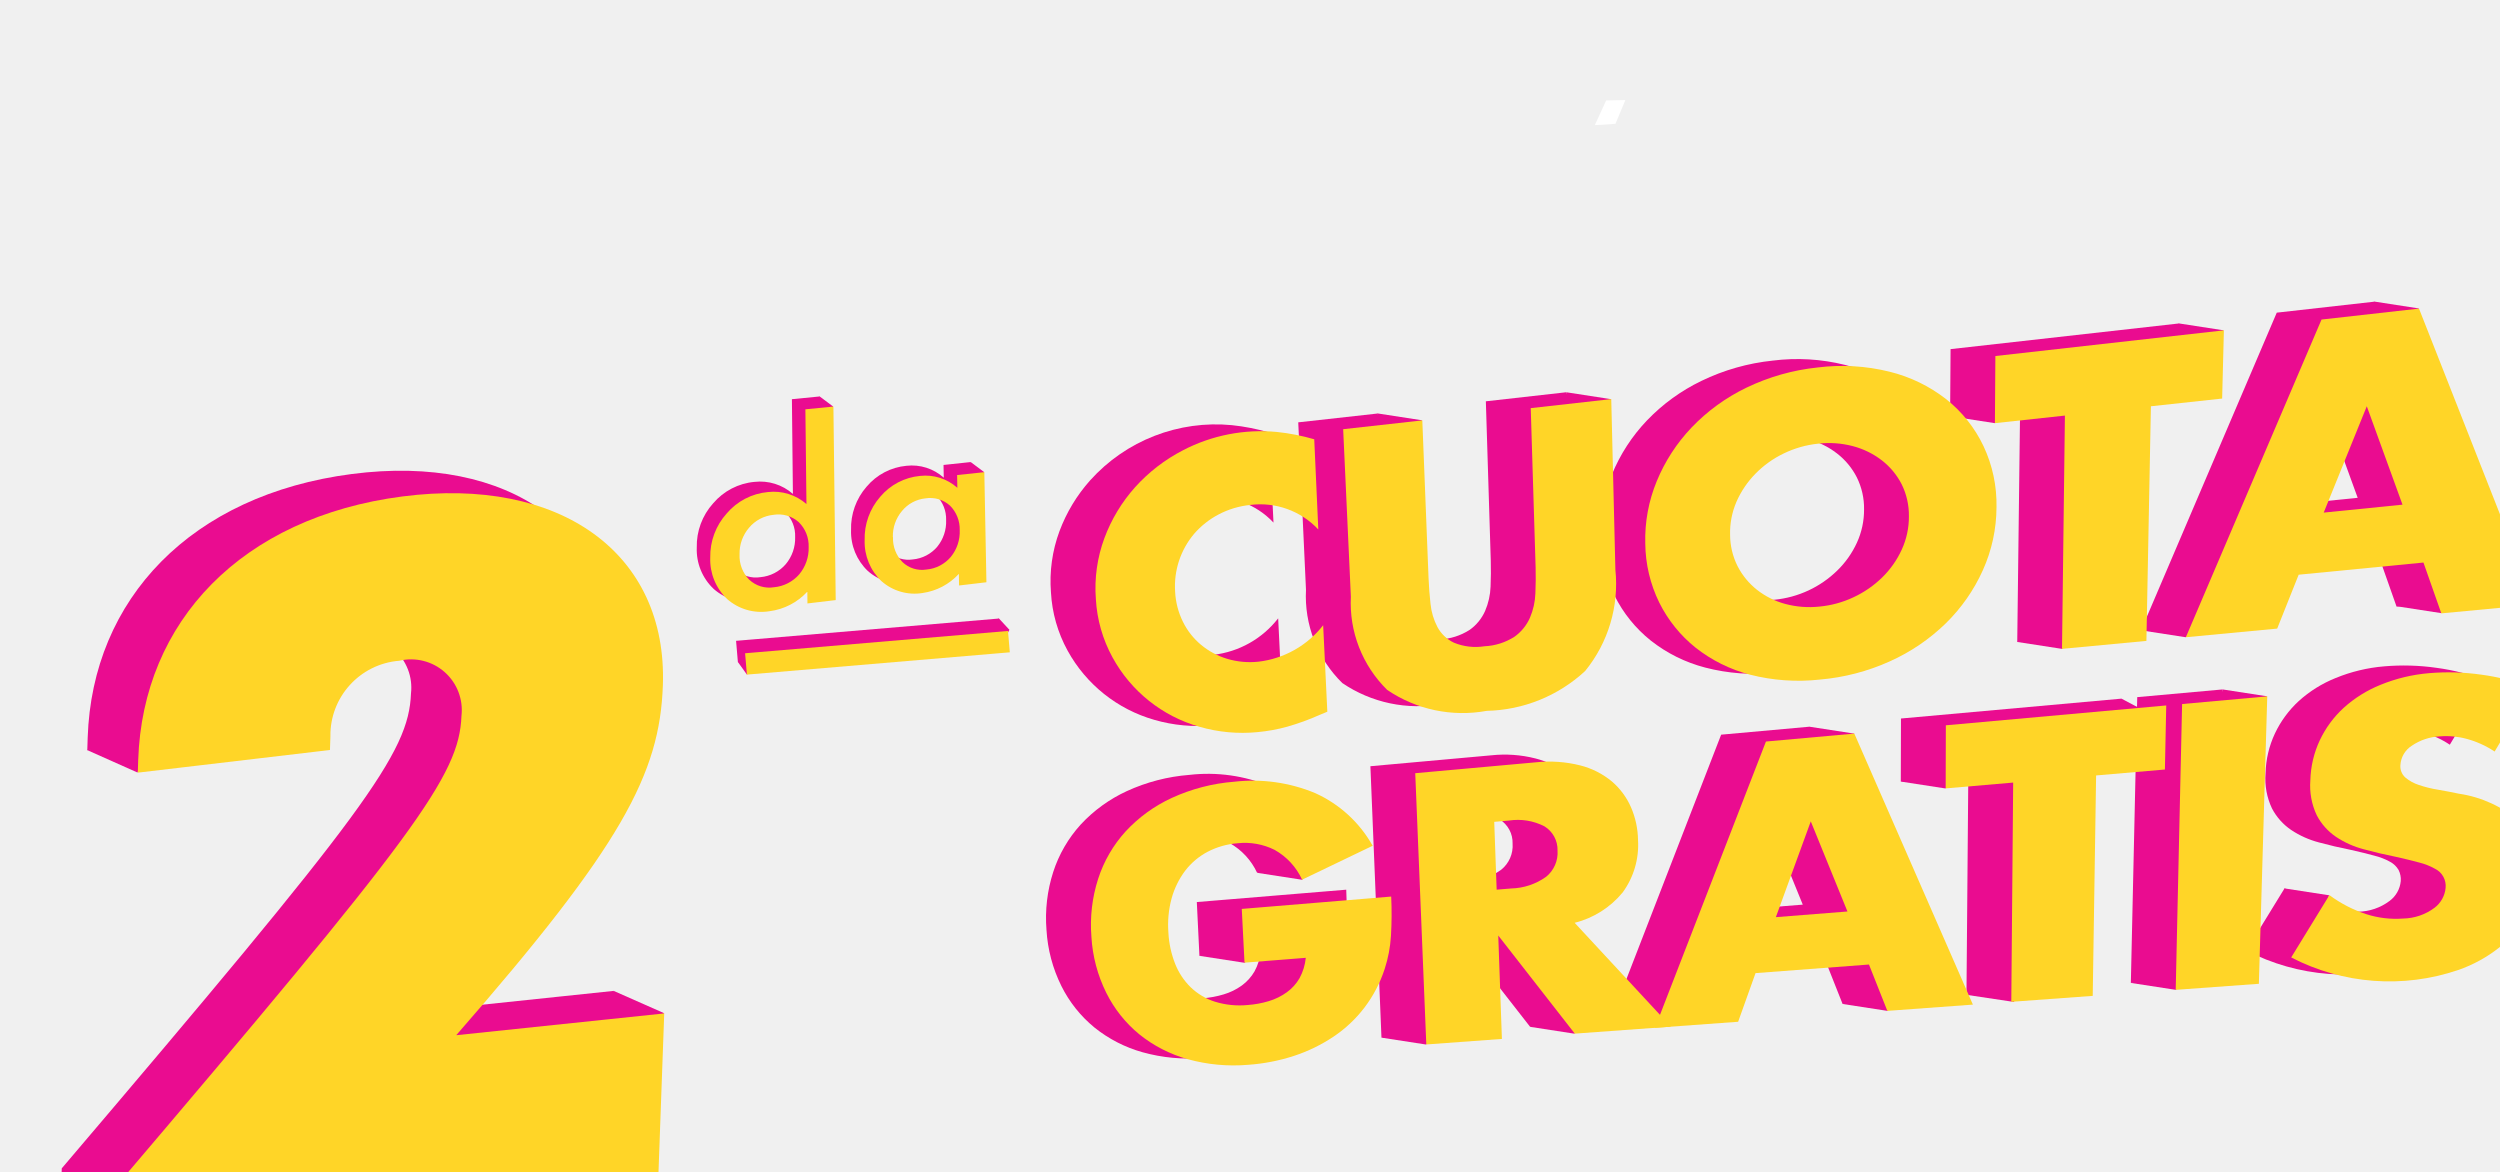
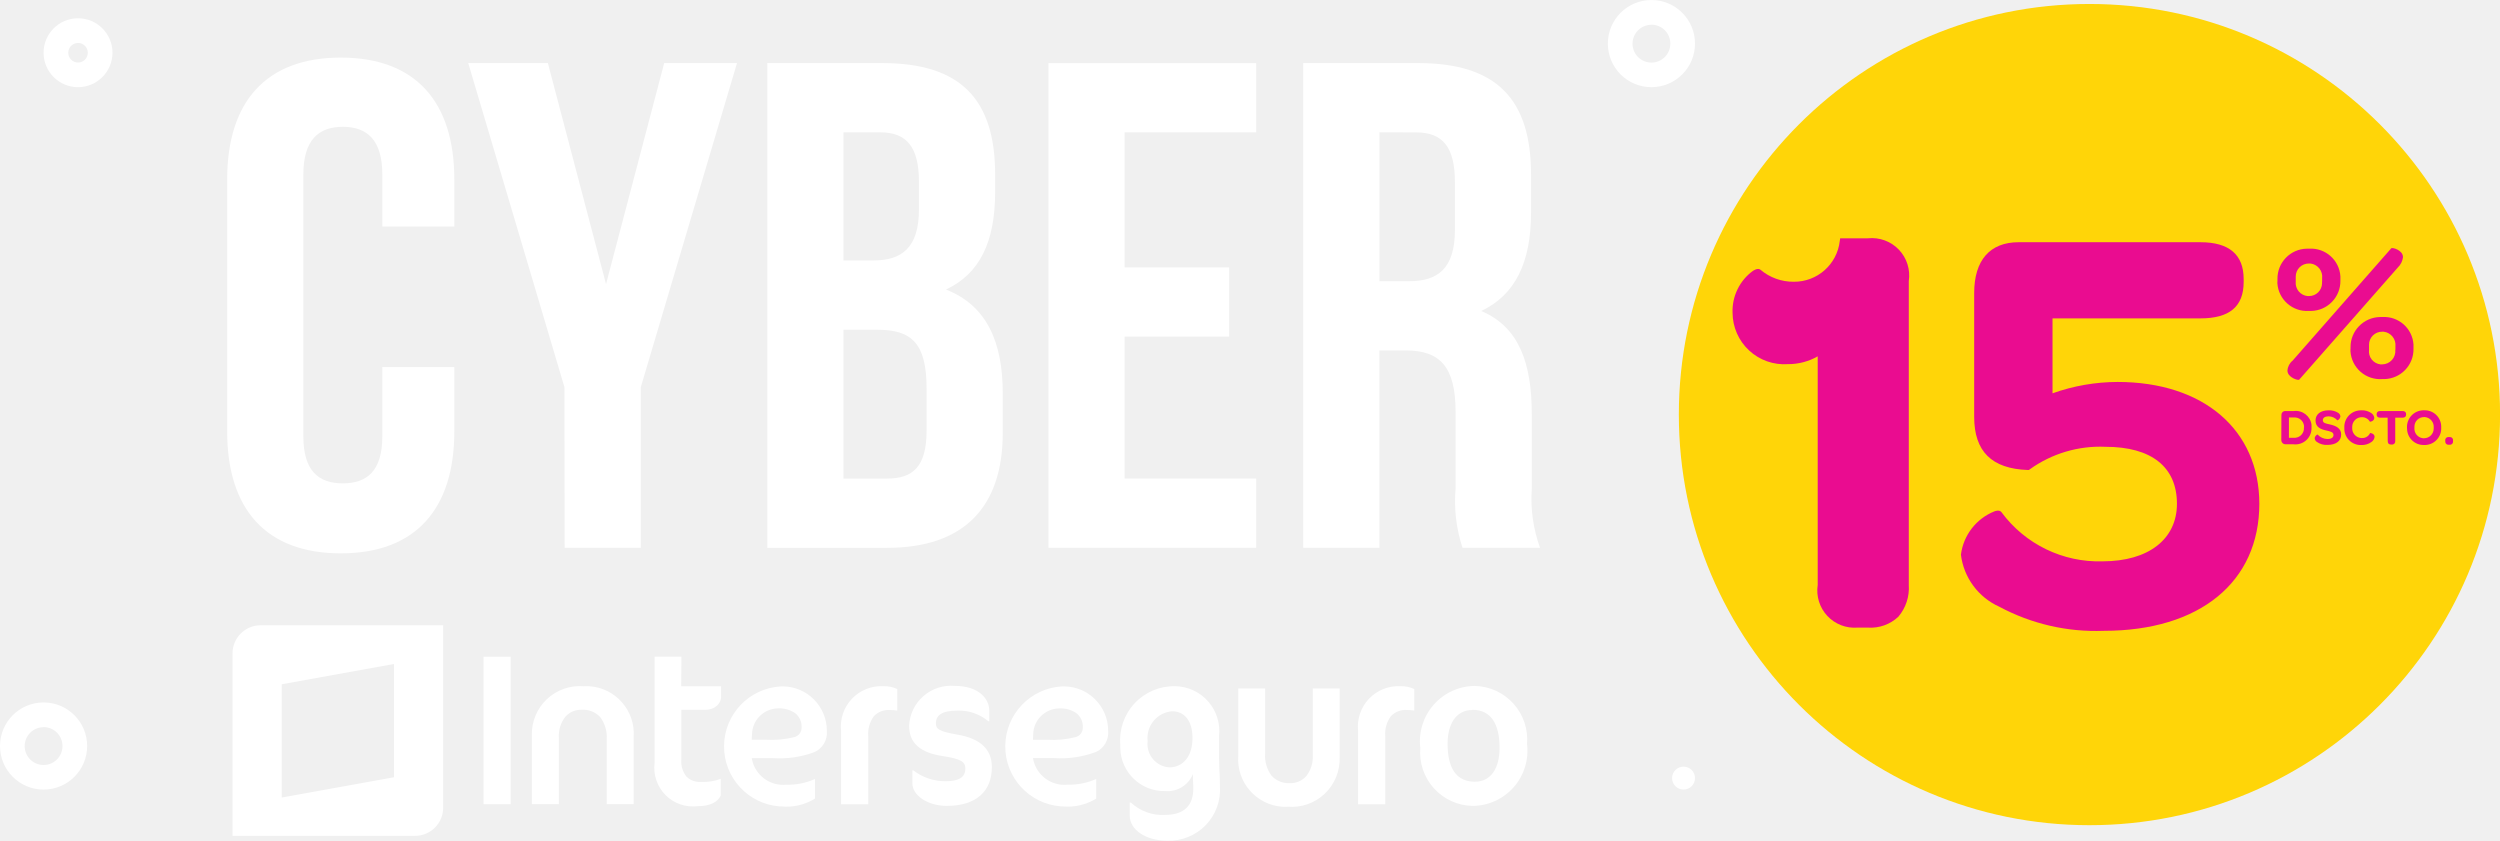
- <svg xmlns="http://www.w3.org/2000/svg" width="66.665" height="31.246" viewBox="0 0 66.665 31.246">
+ <svg xmlns="http://www.w3.org/2000/svg" width="96.15" height="32.332" viewBox="0 0 96.15 32.332">
  <defs>
-     <style>.a{fill:#ea0c90;}.b{fill:#ffd527;}.c{fill:#fff;}</style>
+     <style>.a,.b{fill:#fff;}.b{fill-rule:evenodd;}.c{fill:#ffd508;}.d{fill:#ea0c90;}</style>
  </defs>
-   <g transform="matrix(0.998, 0.07, -0.07, 0.998, -4855.178, -3482.995)">
-     <g transform="translate(5113.69 3136.923)">
-       <g transform="translate(0 5.422)">
-         <path class="a" d="M5950.34,3510.067a2.118,2.118,0,0,0-1.855-.525,2.3,2.3,0,0,0-.825.313,2.215,2.215,0,0,0-.61.556,2.162,2.162,0,0,0-.405,1.576,2.044,2.044,0,0,0,.267.793,1.889,1.889,0,0,0,.524.575,1.985,1.985,0,0,0,.716.321,2.118,2.118,0,0,0,.841.018,2.559,2.559,0,0,0,1.65-1.09l.273,2.292-.2.1a6.573,6.573,0,0,1-.836.373,4.563,4.563,0,0,1-.781.2,4.12,4.12,0,0,1-1.56-.035,3.836,3.836,0,0,1-2.436-1.681,3.627,3.627,0,0,1-.55-1.517,3.833,3.833,0,0,1,.112-1.639,4.292,4.292,0,0,1,.722-1.412,4.5,4.5,0,0,1,3.669-1.731,5.606,5.606,0,0,1,1,.125Z" transform="translate(-5944.514 -3507.558)" />
-       </g>
-       <g transform="translate(6.302 3.92)">
-         <path class="a" d="M6101.254,3471.606l.46,4.191c.024.222.059.447.1.675a1.688,1.688,0,0,0,.228.6.969.969,0,0,0,.466.385,1.508,1.508,0,0,0,.82.039,1.614,1.614,0,0,0,.782-.311,1.23,1.23,0,0,0,.373-.529,1.806,1.806,0,0,0,.1-.66q-.01-.354-.043-.69l-.428-4.227,2.123-.391.429,4.528a3.668,3.668,0,0,1-.615,2.75,3.988,3.988,0,0,1-2.542,1.243,3.573,3.573,0,0,1-2.686-.371,3.25,3.25,0,0,1-1.14-2.413l-.518-4.437Z" transform="translate(-6099.168 -3470.689)" />
-       </g>
-       <g transform="translate(14.528 2.593)">
-         <path class="a" d="M6301.054,3443.242a4.072,4.072,0,0,1,.19-1.677,4.63,4.63,0,0,1,.826-1.493,5.045,5.045,0,0,1,1.379-1.158,5.713,5.713,0,0,1,1.858-.672,5.236,5.236,0,0,1,1.919-.022,3.991,3.991,0,0,1,1.567.631,3.517,3.517,0,0,1,1.073,1.174,3.646,3.646,0,0,1,.458,1.6,4.107,4.107,0,0,1-.246,1.7,4.655,4.655,0,0,1-.884,1.479,5.157,5.157,0,0,1-1.415,1.115,5.745,5.745,0,0,1-1.829.617,5.193,5.193,0,0,1-1.866-.006,3.941,3.941,0,0,1-1.5-.618,3.554,3.554,0,0,1-1.047-1.128A3.663,3.663,0,0,1,6301.054,3443.242Zm2.24-.391a1.854,1.854,0,0,0,.259.825,1.909,1.909,0,0,0,.561.593,2.088,2.088,0,0,0,.777.32,2.477,2.477,0,0,0,.911.007,2.777,2.777,0,0,0,1.611-.892,2.474,2.474,0,0,0,.47-.775,2.1,2.1,0,0,0,.129-.9,1.859,1.859,0,0,0-.252-.839,1.881,1.881,0,0,0-.573-.6,2.141,2.141,0,0,0-.8-.324,2.489,2.489,0,0,0-.924,0,2.731,2.731,0,0,0-.9.327,2.667,2.667,0,0,0-.712.59,2.521,2.521,0,0,0-.45.779A2.091,2.091,0,0,0,6303.294,3442.851Z" transform="translate(-6301.036 -3438.142)" />
-       </g>
-       <g transform="translate(23.506 0.947)">
-         <path class="a" d="M6525.578,3399.884l.317,6.247-2.227.369-.359-6.208-1.847.332-.113-1.787,6.028-1.109.081,1.818Z" transform="translate(-6521.35 -3397.728)" />
-       </g>
-       <g transform="translate(29.094 0)">
-         <path class="a" d="M6664.659,3381.249l-3.295.555-.471,1.473-2.411.4,3.016-8.7,2.569-.473,3.651,7.65-2.488.412Zm-.664-1.5-1.135-2.549-.946,2.908Z" transform="translate(-6658.482 -3374.499)" />
-       </g>
-       <g transform="translate(0.518 14.726)">
-         <path class="a" d="M5961.2,3739.327l3.95-.607a9.962,9.962,0,0,1,.068,1.045,3.541,3.541,0,0,1-.106.89,3.5,3.5,0,0,1-.465,1.066,3.432,3.432,0,0,1-.769.832,4.291,4.291,0,0,1-1.016.584,4.972,4.972,0,0,1-1.2.322,4.569,4.569,0,0,1-1.624-.037,3.585,3.585,0,0,1-1.327-.569,3.37,3.37,0,0,1-.956-1.042,3.868,3.868,0,0,1-.5-1.462,4.006,4.006,0,0,1,.071-1.554,3.467,3.467,0,0,1,.642-1.312,3.908,3.908,0,0,1,1.164-.975,4.91,4.91,0,0,1,1.632-.548,4.32,4.32,0,0,1,2.172.152,3.319,3.319,0,0,1,1.626,1.293l-1.812,1.034a1.759,1.759,0,0,0-.79-.742,1.781,1.781,0,0,0-.989-.106,2.062,2.062,0,0,0-.787.284,1.812,1.812,0,0,0-.56.543,2.186,2.186,0,0,0-.308.755,2.681,2.681,0,0,0-.024.923,2.644,2.644,0,0,0,.234.812,1.815,1.815,0,0,0,.46.6,1.637,1.637,0,0,0,.672.34,2.222,2.222,0,0,0,.877.027,2.6,2.6,0,0,0,.552-.143,1.593,1.593,0,0,0,.462-.267,1.227,1.227,0,0,0,.314-.4,1.377,1.377,0,0,0,.126-.553l-1.619.243Z" transform="translate(-5957.223 -3735.89)" />
-       </g>
-       <g transform="translate(8.85 13.662)">
-         <path class="a" d="M6168.961,3716.6l-2.542.366-2.218-2.466.289,2.744-2,.288-.8-7.193,3.191-.515a3.339,3.339,0,0,1,1.181,0,2.134,2.134,0,0,1,.87.366,1.913,1.913,0,0,1,.558.651,2.25,2.25,0,0,1,.247.857,2.137,2.137,0,0,1-.311,1.426,2.416,2.416,0,0,1-1.218.895Zm-4.888-3.317.385-.059a1.674,1.674,0,0,0,.9-.374.819.819,0,0,0,.257-.719.732.732,0,0,0-.393-.621,1.549,1.549,0,0,0-.957-.087l-.386.061Z" transform="translate(-6161.683 -3709.773)" />
-       </g>
-       <g transform="translate(15.71 12.359)">
-         <path class="a" d="M6335.6,3683.9l-3,.44-.372,1.326-2.2.316,2.416-7.818,2.335-.377,3.658,6.985-2.262.326Zm-.669-1.369-1.143-2.328-.75,2.612Z" transform="translate(-6330.03 -3677.788)" />
-       </g>
-       <g transform="translate(22.876 11.03)">
-         <path class="a" d="M6509.992,3647.166l.321,5.867-2.154.31-.36-5.832-1.784.281-.113-1.678,5.823-.939.083,1.706Z" transform="translate(-6505.903 -3645.174)" />
-       </g>
-       <g transform="translate(29.121 10.599)">
-         <path class="a" d="M6661.4,3634.6l.313,7.658-2.2.316-.363-7.611Z" transform="translate(-6659.154 -3634.601)" />
-       </g>
-       <g transform="translate(32.493 9.616)">
-         <path class="a" d="M6746.914,3612.517a2.552,2.552,0,0,0-.762-.284,2.15,2.15,0,0,0-.731-.016,1.443,1.443,0,0,0-.72.3.654.654,0,0,0-.266.532.392.392,0,0,0,.15.319,1.028,1.028,0,0,0,.373.176,2.992,2.992,0,0,0,.517.091c.191.019.384.042.571.068a3.154,3.154,0,0,1,1.667.632,1.767,1.767,0,0,1,.547,1.359,2.63,2.63,0,0,1-.207,1.107,2.708,2.708,0,0,1-.648.914,3.716,3.716,0,0,1-1.053.678,5.682,5.682,0,0,1-4.463-.024l.9-1.727a3.469,3.469,0,0,0,1.016.438,2.6,2.6,0,0,0,.982.048,1.426,1.426,0,0,0,.817-.345.741.741,0,0,0,.26-.548.558.558,0,0,0-.078-.291.573.573,0,0,0-.236-.2,1.71,1.71,0,0,0-.429-.135c-.176-.036-.389-.072-.637-.11-.3-.038-.584-.084-.868-.14a2.463,2.463,0,0,1-.761-.279,1.58,1.58,0,0,1-.551-.538,1.844,1.844,0,0,1-.236-.917,2.654,2.654,0,0,1,.175-1.081,2.81,2.81,0,0,1,.574-.907,3.283,3.283,0,0,1,.939-.681,4.359,4.359,0,0,1,1.266-.4,6.133,6.133,0,0,1,1.386-.059,5.912,5.912,0,0,1,1.4.258Z" transform="translate(-6741.89 -3610.49)" />
-       </g>
-       <g transform="translate(8.17 4.837)">
-         <path class="a" d="M6145.234,3493.2l1.205.1-1.421,1.2Z" transform="translate(-6145.019 -3493.203)" />
-       </g>
-       <g transform="translate(13.276 3.92)">
-         <path class="a" d="M6270.405,3470.689l1.2.1s-.924,1.5-1.181,1.25S6270.405,3470.689,6270.405,3470.689Z" transform="translate(-6270.307 -3470.689)" />
-       </g>
-       <g transform="translate(28.964 0.947)">
-         <path class="a" d="M6655.874,3397.728l1.2.1-.988.886-.783-.39Z" transform="translate(-6655.305 -3397.728)" />
-       </g>
-       <g transform="translate(23.619 2.979)">
-         <path class="a" d="M6524.132,3448.474l1.2.1.488-.713-1.214-.249Z" transform="translate(-6524.132 -3447.611)" />
-       </g>
-       <g transform="translate(29.094 8.645)">
-         <path class="a" d="M6658.482,3587.182l1.2.1.572-.394-.081-.238Z" transform="translate(-6658.482 -3586.649)" />
-       </g>
-       <g transform="translate(35.842 7.296)">
-         <path class="a" d="M6824.087,3554.32l1.205.1.267-.237-.009-.464-.467-.163Z" transform="translate(-6824.087 -3553.555)" />
-       </g>
-       <g transform="translate(33.856)">
-         <path class="a" d="M6776.181,3374.5l1.2.1-.583,1.037-1.443-.144Z" transform="translate(-6775.357 -3374.499)" />
-       </g>
-       <g transform="translate(31.144 10.599)">
-         <path class="a" d="M6709.015,3634.6l1.2.1-1.432,1.35Z" transform="translate(-6708.787 -3634.602)" />
-       </g>
-       <g transform="translate(28.268 11.03)">
-         <path class="a" d="M6638.645,3645.174l.993.439.183.3-1.4.326-.211-.271Z" transform="translate(-6638.214 -3645.174)" />
-       </g>
-       <g transform="translate(25.824 8.706)">
-         <path class="a" d="M6578.239,3589.167l1.2.1.772-.5-.629-.613Z" transform="translate(-6578.239 -3588.155)" />
-       </g>
-       <g transform="translate(33.391 15.772)">
-         <path class="a" d="M6763.934,3761.543l1.2.1-.185.64-.972-.258Z" transform="translate(-6763.934 -3761.543)" />
-       </g>
-       <g transform="translate(21.856 18.952)">
-         <path class="a" d="M6480.874,3840.315l1.205.1.286-.314-.49-.5Z" transform="translate(-6480.874 -3839.598)" />
-       </g>
-       <g transform="translate(25.133 18.42)">
-         <path class="a" d="M6561.295,3827.3l1.27.1.315-.563-.438-.319Z" transform="translate(-6561.295 -3826.525)" />
-       </g>
-       <g transform="translate(29.485 17.921)">
-         <path class="a" d="M6668.073,3814.945l1.205.1.3-.4-.216-.348Z" transform="translate(-6668.073 -3814.294)" />
-       </g>
-       <g transform="translate(22.989 13.029)">
-         <path class="a" d="M6508.675,3694.851l1.2.1.349-.472-.131-.246Z" transform="translate(-6508.675 -3694.233)" />
-       </g>
-       <g transform="translate(9.654 20.705)">
-         <path class="a" d="M6181.43,3883.334l1.2.1.533-.5-.25-.319Z" transform="translate(-6181.43 -3882.615)" />
-       </g>
-       <g transform="translate(13.585 20.229)">
-         <path class="a" d="M6277.9,3871.551l1.2.1.475-.674-.846-.055Z" transform="translate(-6277.904 -3870.921)" />
-       </g>
-       <g transform="translate(19.49 12.359)">
-         <path class="a" d="M6423.785,3677.788l1.2.1-.435,1.058-1.739-.4Z" transform="translate(-6422.814 -3677.788)" />
-       </g>
-       <g transform="translate(6.057 16.029)">
-         <path class="a" d="M6093.155,3769.106l1.2.1.289-.74-.968-.606Z" transform="translate(-6093.155 -3767.86)" />
-       </g>
-       <g transform="translate(4.68 18.917)">
-         <path class="a" d="M6059.365,3839.409l1.205.1.333-.644-.978-.128Z" transform="translate(-6059.365 -3838.736)" />
-       </g>
-     </g>
-     <g transform="translate(5088.378 3145.076)">
-       <path class="a" d="M5337.834,3588.041l.151,4.422-14.455,2.426-.041-1.1c7.419-10.067,8.452-11.688,8.4-13.279a1.354,1.354,0,0,0-1.758-1.351,1.993,1.993,0,0,0-1.689,2.146l.013.356-5.067.961-.013-.337c-.136-3.694,2.3-6.647,6.537-7.5,4.162-.838,7.155,1.022,7.275,4.538.081,2.354-.784,4.33-4.842,9.687Z" transform="translate(-5323.365 -3574.581)" />
-       <g transform="translate(0.018 7.491)">
-         <path class="a" d="M5323.8,3758.961l1.386.505.255-.711-.006-.34Z" transform="translate(-5323.805 -3758.415)" />
-       </g>
-       <g transform="translate(13.641 13.46)">
-         <path class="a" d="M5658.947,3904.888l1.386.5-1.129,1.041-1.084-.258Z" transform="translate(-5658.12 -3904.888)" />
-       </g>
-       <g transform="translate(0.164 19.356)">
-         <path class="a" d="M5327.392,4050.526l1.386.505.381-.912s.159-.244,0-.3l-.735-.248-.361.208Z" transform="translate(-5327.392 -4049.573)" />
-       </g>
-       <g transform="translate(1.386 0.505)">
-         <path class="b" d="M5371.835,3600.441l.15,4.422-14.455,2.426-.041-1.1c7.419-10.067,8.451-11.688,8.4-13.279a1.353,1.353,0,0,0-1.757-1.352,1.994,1.994,0,0,0-1.689,2.146l.013.356-5.067.961-.013-.338c-.137-3.693,2.3-6.647,6.536-7.5,4.162-.838,7.156,1.021,7.275,4.538.081,2.354-.784,4.33-4.842,9.687Z" transform="translate(-5357.367 -3586.981)" />
-       </g>
-     </g>
-     <g transform="translate(5104.222 3142.347)">
-       <g transform="translate(0)">
-         <path class="a" d="M5714.424,3507.736l.739-.125.422,5.141-.746.142-.024-.314a1.655,1.655,0,0,1-.968.591,1.373,1.373,0,0,1-1.147-.242,1.441,1.441,0,0,1-.529-1.072,1.7,1.7,0,0,1,.354-1.206,1.637,1.637,0,0,1,1.056-.646,1.324,1.324,0,0,1,1.046.248Zm-1.48,3.979a.9.9,0,0,0,.306.658.78.78,0,0,0,.669.154,1.01,1.01,0,0,0,.648-.391,1.072,1.072,0,0,0,.2-.741.879.879,0,0,0-.311-.646.813.813,0,0,0-.683-.147.978.978,0,0,0-.625.387A1.052,1.052,0,0,0,5712.944,3511.715Z" transform="translate(-5712.165 -3507.612)" />
-         <g transform="translate(4.069 1.462)">
-           <path class="a" d="M5814.357,3543.611l.718-.128.261,2.923-.721.137-.028-.309a1.614,1.614,0,0,1-.925.577,1.331,1.331,0,0,1-1.12-.24,1.441,1.441,0,0,1-.522-1.054,1.681,1.681,0,0,1,.333-1.186,1.575,1.575,0,0,1,1.021-.629,1.273,1.273,0,0,1,1.013.247Zm-1.589,1.769a.9.9,0,0,0,.3.647.752.752,0,0,0,.649.153.967.967,0,0,0,.625-.382,1.055,1.055,0,0,0,.187-.727.886.886,0,0,0-.307-.636.785.785,0,0,0-.663-.146.929.929,0,0,0-.6.378A1.03,1.03,0,0,0,5812.768,3545.38Z" transform="translate(-5812.013 -3543.483)" />
+   <g transform="translate(-1095.731 -1670.03)">
+     <g transform="translate(1104.467 1670.183)">
+       <g transform="translate(0 2.061)">
+         <g transform="translate(0.207 21.834)">
+           <g transform="translate(0 0)">
+             <g transform="translate(9.658 1.208)">
+               <path class="a" d="M1165.208,1747.322a2.312,2.312,0,0,0-.042,4.614h.051a2.078,2.078,0,0,0,1.306-.3v-.754a2.529,2.529,0,0,1-1.1.22,1.225,1.225,0,0,1-1.322-.969l-.008-.053h.8a3.862,3.862,0,0,0,1.61-.232.818.818,0,0,0,.477-.82,1.707,1.707,0,0,0-1.706-1.708l-.07,0m.519,1.953a3.616,3.616,0,0,1-1.076.1h-.555l0-.048.009-.152a1.016,1.016,0,0,1,1-1.007,1.084,1.084,0,0,1,.655.18.651.651,0,0,1,.252.545.37.37,0,0,1-.287.382m1.805-.234v2.815h1.046v-2.613a1.153,1.153,0,0,1,.213-.771.773.773,0,0,1,.618-.241,1.668,1.668,0,0,1,.284.023v-.829a1.154,1.154,0,0,0-.529-.11,1.557,1.557,0,0,0-1.632,1.722m-13.75,2.816h1.044v-5.672h-1.044Zm3.858-4.535a1.844,1.844,0,0,0-2,1.89v2.644h1.038v-2.57a1.187,1.187,0,0,1,.241-.78.8.8,0,0,1,.633-.281.9.9,0,0,1,.713.278,1.278,1.278,0,0,1,.254.865v2.486h1.037v-2.585a1.829,1.829,0,0,0-1.7-1.948,1.734,1.734,0,0,0-.208,0m3.745-1.138h-1.033l0,4.093a1.486,1.486,0,0,0,1.658,1.657c.479,0,.768-.157.886-.406v-.645a1.9,1.9,0,0,1-.751.119.742.742,0,0,1-.564-.2.931.931,0,0,1-.2-.658v-1.915h.9c.441,0,.627-.282.629-.491v-.414h-1.534Z" transform="translate(-1153.78 -1746.178)" />
+               <g transform="translate(20.062 1.143)">
+                 <path class="a" d="M1211.9,1751.818a.817.817,0,0,0,.477-.82,1.706,1.706,0,0,0-1.706-1.707h-.069a2.312,2.312,0,0,0-.042,4.614h.05a2.078,2.078,0,0,0,1.307-.3v-.754a2.533,2.533,0,0,1-1.1.22,1.225,1.225,0,0,1-1.322-.97l-.007-.053h.8a3.863,3.863,0,0,0,1.609-.232m-2.41-.472,0-.048.007-.152a1.015,1.015,0,0,1,1-1.007,1.077,1.077,0,0,1,.655.18.646.646,0,0,1,.253.545.372.372,0,0,1-.287.382,3.609,3.609,0,0,1-1.076.1Z" transform="translate(-1208.42 -1749.291)" />
+               </g>
+               <g transform="translate(33.629 1.138)">
+                 <path class="a" d="M1245.37,1751v2.815h1.047v-2.613a1.151,1.151,0,0,1,.213-.771.772.772,0,0,1,.618-.241,1.752,1.752,0,0,1,.285.023v-.828a1.169,1.169,0,0,0-.529-.11,1.558,1.558,0,0,0-1.632,1.722" transform="translate(-1245.37 -1749.278)" />
+               </g>
+               <g transform="translate(16.365 1.125)">
+                 <path class="a" d="M1199.807,1753.856c-.763,0-1.332-.417-1.332-.866v-.5h.037a1.994,1.994,0,0,0,1.246.417c.508,0,.754-.156.754-.484,0-.253-.147-.375-.863-.482-.875-.131-1.3-.5-1.3-1.17a1.614,1.614,0,0,1,1.76-1.53c.94,0,1.322.514,1.322.941v.417h-.037a1.749,1.749,0,0,0-1.184-.408c-.632,0-.831.2-.831.49,0,.22.123.312.831.434.86.147,1.322.548,1.322,1.252,0,.933-.615,1.488-1.729,1.488" transform="translate(-1198.351 -1749.242)" />
+               </g>
+               <g transform="translate(24.486 1.136)">
+                 <path class="a" d="M1224.286,1752.556c.008.179.016.417.016.564a1.962,1.962,0,0,1-2.031,2.093c-.854,0-1.439-.44-1.439-.965v-.5h.046a1.77,1.77,0,0,0,1.316.474c.745,0,1.083-.376,1.083-1.014,0-.065,0-.155-.007-.23s-.007-.18-.007-.22v-.106a1.057,1.057,0,0,1-1.069.654,1.689,1.689,0,0,1-1.725-1.651c0-.044,0-.088,0-.133a2.075,2.075,0,0,1,2.106-2.25,1.728,1.728,0,0,1,1.692,1.931v.753c0,.147.007.4.015.6m-2.761-1.17a.9.9,0,0,0,.832,1.008c.52,0,.893-.413.893-1.124,0-.694-.327-1.033-.784-1.033a1.029,1.029,0,0,0-.941,1.148" transform="translate(-1220.47 -1749.273)" />
+               </g>
+               <g transform="translate(36.027 1.125)">
+                 <path class="a" d="M1254,1749.241a2.062,2.062,0,0,1,2.005,2.234,2.122,2.122,0,0,1-2.1,2.38,2.054,2.054,0,0,1-2.005-2.225,2.129,2.129,0,0,1,2.1-2.389m-.1.926c-.63,0-.951.546-.951,1.3,0,.912.321,1.458,1.048,1.458.639,0,.951-.546.951-1.3,0-.921-.328-1.466-1.048-1.466" transform="translate(-1251.903 -1749.241)" />
+               </g>
+               <g transform="translate(29.009 1.219)">
+                 <path class="a" d="M1234.7,1754.048a1.844,1.844,0,0,0,2-1.9V1749.5h-1.033v2.578a1.2,1.2,0,0,1-.241.781.8.8,0,0,1-.63.283.9.9,0,0,1-.711-.28,1.289,1.289,0,0,1-.252-.869V1749.5h-1.033v2.595a1.828,1.828,0,0,0,1.693,1.954,1.8,1.8,0,0,0,.211,0" transform="translate(-1232.787 -1749.497)" />
+               </g>
+             </g>
+             <path class="b" d="M1128.558,1742.889a1.082,1.082,0,0,0-1.082,1.082h0v7.017h7.018a1.082,1.082,0,0,0,1.083-1.082v-7.016Zm5.127,5.845-4.316.78v-4.357l4.316-.78Z" transform="translate(-1127.476 -1742.889)" />
+           </g>
        </g>
-         <g transform="translate(2.861 0)">
-           <path class="a" d="M5782.5,3507.612l.377.243-.156.234-.358-.074Z" transform="translate(-5782.368 -3507.612)" />
-         </g>
-         <g transform="translate(6.944 1.462)">
-           <path class="a" d="M5882.762,3543.481l.377.243-.194.378-.367-.046v-.049Z" transform="translate(-5882.576 -3543.481)" />
-         </g>
-         <g transform="translate(0.376 0.243)">
-           <path class="b" d="M5723.663,3513.69l.74-.125.422,5.141-.745.142-.025-.313a1.655,1.655,0,0,1-.968.59,1.373,1.373,0,0,1-1.148-.242,1.45,1.45,0,0,1-.529-1.072,1.706,1.706,0,0,1,.355-1.205,1.633,1.633,0,0,1,1.056-.646,1.327,1.327,0,0,1,1.047.247Zm-1.48,3.978a.9.9,0,0,0,.307.659.78.78,0,0,0,.669.153,1.01,1.01,0,0,0,.648-.391,1.078,1.078,0,0,0,.2-.741.886.886,0,0,0-.311-.646.813.813,0,0,0-.684-.147.976.976,0,0,0-.625.387A1.051,1.051,0,0,0,5722.183,3517.668Z" transform="translate(-5721.403 -3513.565)" />
-           <g transform="translate(4.069 1.462)">
-             <path class="b" d="M5823.6,3549.563l.718-.127.261,2.923-.721.137-.027-.309a1.616,1.616,0,0,1-.926.576,1.33,1.33,0,0,1-1.12-.239,1.443,1.443,0,0,1-.522-1.054,1.686,1.686,0,0,1,.333-1.186,1.578,1.578,0,0,1,1.021-.629,1.275,1.275,0,0,1,1.013.247Zm-1.589,1.77a.9.9,0,0,0,.3.647.751.751,0,0,0,.648.153.96.96,0,0,0,.626-.382,1.058,1.058,0,0,0,.187-.728.889.889,0,0,0-.306-.635.787.787,0,0,0-.664-.146.93.93,0,0,0-.6.378A1.034,1.034,0,0,0,5822.007,3551.332Z" transform="translate(-5821.252 -3549.435)" />
+         <g transform="translate(0 0)">
+           <path class="a" d="M1135.648,1695.325v2.478c0,2.983-1.491,4.687-4.367,4.687s-4.369-1.7-4.369-4.687v-9.693c0-2.983,1.491-4.687,4.369-4.687s4.367,1.7,4.367,4.687v1.811h-2.769v-2c0-1.332-.587-1.836-1.519-1.836s-1.518.506-1.518,1.836v10.067c0,1.332.587,1.81,1.518,1.81s1.519-.478,1.519-1.81v-2.663Z" transform="translate(-1126.911 -1683.422)" />
+           <g transform="translate(9.27 0.212)">
+             <path class="a" d="M1155.86,1696.463l-3.7-12.464h3.063l2.237,8.5,2.237-8.5h2.8l-3.7,12.464v6.179h-2.929Z" transform="translate(-1152.158 -1683.999)" />
+           </g>
+           <g transform="translate(20.775 0.213)">
+             <path class="a" d="M1192.256,1688.289v.666c0,1.917-.588,3.143-1.891,3.755,1.571.613,2.184,2.024,2.184,3.995v1.518c0,2.876-1.518,4.421-4.448,4.421h-4.607V1684h4.421C1190.95,1684,1192.256,1685.412,1192.256,1688.289Zm-5.833-1.625v4.927h1.145c1.092,0,1.758-.479,1.758-1.971v-1.04c0-1.331-.453-1.917-1.491-1.917Zm0,7.591v5.725h1.678c.985,0,1.518-.453,1.518-1.836v-1.624c0-1.731-.559-2.264-1.891-2.264Z" transform="translate(-1183.494 -1684.001)" />
+           </g>
+           <g transform="translate(31.588 0.212)">
+             <path class="a" d="M1215.871,1691.856h4.021v2.663h-4.021v5.459h5.061v2.663h-7.989V1684h7.989v2.663h-5.06Z" transform="translate(-1212.943 -1683.999)" />
+           </g>
+           <g transform="translate(41.385 0.212)">
+             <path class="a" d="M1245.754,1702.642a5.737,5.737,0,0,1-.266-2.291v-2.929c0-1.731-.587-2.37-1.918-2.37h-1.013v7.59h-2.929V1684h4.421c3.036,0,4.341,1.411,4.341,4.288v1.465c0,1.917-.613,3.169-1.918,3.782,1.464.612,1.946,2.024,1.946,3.968v2.876a5.491,5.491,0,0,0,.319,2.264Zm-3.195-15.979v5.726h1.145c1.092,0,1.758-.479,1.758-1.97v-1.836c0-1.331-.453-1.917-1.491-1.917Z" transform="translate(-1239.627 -1684)" />
          </g>
        </g>
      </g>
-       <g transform="translate(1.225 5.566)">
-         <g transform="translate(6.529)">
-           <path class="a" d="M5902.858,3644.2l.3.282-.144.321-.578-.054.062-.315Z" transform="translate(-5902.439 -3644.197)" />
+       <g transform="translate(55.832 0)">
+         <circle class="c" cx="15.792" cy="15.792" r="15.792" />
+         <g transform="translate(2.065 9.012)">
+           <path class="d" d="M1305.193,1707.855h-1.065l-.017.106a1.764,1.764,0,0,1-1.77,1.565,1.952,1.952,0,0,1-1.282-.464l-.021-.013c-.065-.032-.148-.015-.261.055a1.909,1.909,0,0,0-.789,1.617,1.99,1.99,0,0,0,2.132,1.974,2.283,2.283,0,0,0,1.143-.3v8.793a1.432,1.432,0,0,0,1.529,1.64h.4a1.556,1.556,0,0,0,1.174-.42,1.708,1.708,0,0,0,.4-1.22V1709.5A1.438,1.438,0,0,0,1305.193,1707.855Z" transform="translate(-1299.987 -1707.855)" />
+           <g transform="translate(8.781 0.157)">
+             <path class="d" d="M1334.438,1713.732a7.5,7.5,0,0,0-2.5.437v-2.882h5.689c1.119,0,1.662-.456,1.662-1.4v-.112c0-.94-.559-1.417-1.662-1.417h-6.995c-1.1,0-1.707.693-1.707,1.952v4.767c0,1.324.673,1.992,2.059,2.041h.045l.036-.027a4.637,4.637,0,0,1,2.909-.865c1.772,0,2.749.778,2.749,2.191,0,1.365-1.1,2.214-2.859,2.214a4.657,4.657,0,0,1-3.89-1.891c-.078-.1-.224-.047-.271-.031a2.073,2.073,0,0,0-1.288,1.668,2.531,2.531,0,0,0,1.477,2,7.859,7.859,0,0,0,4.016.927c3.691,0,5.984-1.875,5.984-4.892C1339.887,1715.574,1337.748,1713.732,1334.438,1713.732Z" transform="translate(-1328.412 -1708.364)" />
+           </g>
        </g>
-         <g transform="translate(0 0.005)">
-           <g transform="translate(0 0)">
-             <rect class="a" width="7.033" height="0.571" transform="matrix(0.988, -0.154, 0.154, 0.988, 0, 1.082)" />
+         <g transform="translate(23.023 9.388)">
+           <path class="d" d="M1367.833,1710.326v-.06a1.151,1.151,0,0,1,1.13-1.17c.03,0,.061,0,.091,0a1.137,1.137,0,0,1,1.2,1.065c0,.032,0,.064,0,.1v.06a1.149,1.149,0,0,1-1.127,1.17c-.029,0-.058,0-.087,0a1.143,1.143,0,0,1-1.211-1.071C1367.833,1710.386,1367.833,1710.356,1367.833,1710.326Zm.384,3.46a.539.539,0,0,1,.2-.385l3.792-4.319c.038-.045.452.068.452.34a.662.662,0,0,1-.2.4l-3.791,4.311c-.038.045-.453-.085-.453-.347Zm1.334-3.429v-.121a.511.511,0,0,0-.447-.569.493.493,0,0,0-.058,0,.5.5,0,0,0-.51.5.523.523,0,0,0,0,.076v.121a.507.507,0,0,0,.455.555.447.447,0,0,0,.057,0,.5.5,0,0,0,.5-.492.442.442,0,0,0,0-.066Zm1.093,2.6v-.062a1.155,1.155,0,0,1,1.139-1.17c.027,0,.055,0,.082,0a1.133,1.133,0,0,1,1.2,1.057c0,.035,0,.069,0,.1v.06a1.147,1.147,0,0,1-1.123,1.17c-.027,0-.055,0-.082,0a1.144,1.144,0,0,1-1.219-1.066c0-.031,0-.063,0-.094Zm1.726.022v-.12a.516.516,0,0,0-.455-.57l-.05,0a.5.5,0,0,0-.51.5.474.474,0,0,0,0,.075v.12a.5.5,0,0,0,.44.562.48.48,0,0,0,.065,0,.511.511,0,0,0,.505-.566Z" transform="translate(-1367.833 -1709.073)" />
+         </g>
+         <g transform="translate(23.174 15.626)">
+           <g transform="translate(0 0.024)">
+             <path class="d" d="M1368.322,1729.511a.147.147,0,0,1,.133-.161h.343a.61.61,0,0,1,.682.528.6.6,0,0,1,0,.106.621.621,0,0,1-.7.644h-.3a.161.161,0,0,1-.162-.16Zm.871.474a.362.362,0,0,0-.333-.388.43.43,0,0,0-.069,0h-.18v.781h.176a.366.366,0,0,0,.4-.325.382.382,0,0,0,0-.069Z" transform="translate(-1368.321 -1729.344)" />
          </g>
-           <g transform="translate(0.09 1.436)">
-             <path class="a" d="M5744.427,3679.767l.264.318.059-.162.049-.354-.174-.012Z" transform="translate(-5744.427 -3679.558)" />
+           <g transform="translate(1.281)">
+             <path class="d" d="M1372.468,1730.343c0-.081.1-.155.111-.144a.521.521,0,0,0,.379.172c.152,0,.233-.055.233-.155,0-.115-.129-.138-.278-.172-.2-.045-.413-.12-.413-.383,0-.237.189-.393.5-.393a.63.63,0,0,1,.368.095.177.177,0,0,1,.089.14.191.191,0,0,1-.115.152.458.458,0,0,0-.34-.156c-.138,0-.221.057-.221.15,0,.111.114.126.273.162.231.052.432.146.432.387s-.187.4-.524.4a.642.642,0,0,1-.413-.116A.183.183,0,0,1,1372.468,1730.343Z" transform="translate(-1372.468 -1729.266)" />
          </g>
-           <g transform="translate(0.263 0.314)">
-             <rect class="b" width="7.033" height="0.571" transform="matrix(0.988, -0.154, 0.154, 0.988, 0, 1.082)" />
+           <g transform="translate(2.422 0.001)">
+             <path class="d" d="M1376.823,1729.27a.623.623,0,0,1,.374.107.254.254,0,0,1,.116.184c0,.128-.164.158-.168.148a.349.349,0,0,0-.312-.174.368.368,0,0,0-.369.366c0,.012,0,.024,0,.036a.373.373,0,0,0,.343.4h.028a.326.326,0,0,0,.316-.192c0-.012.174.018.174.146a.275.275,0,0,1-.124.2.623.623,0,0,1-.385.115.631.631,0,0,1-.655-.606c0-.02,0-.04,0-.06a.636.636,0,0,1,.6-.667Z" transform="translate(-1376.162 -1729.27)" />
+           </g>
+           <g transform="translate(3.662 0.03)">
+             <path class="d" d="M1380.6,1729.617h-.289c-.087,0-.134-.044-.134-.124v-.01c0-.079.047-.121.134-.121h.865c.089,0,.135.042.135.121v.01c0,.081-.046.124-.135.124h-.283v.9a.119.119,0,0,1-.1.132h-.069c-.079,0-.12-.045-.12-.132Z" transform="translate(-1380.176 -1729.362)" />
+           </g>
+           <g transform="translate(4.831 0.001)">
+             <path class="d" d="M1383.961,1729.939a.64.64,0,0,1,.612-.668h.048a.633.633,0,0,1,.656.609c0,.019,0,.038,0,.057a.637.637,0,0,1-.6.668h-.054a.634.634,0,0,1-.659-.608C1383.96,1729.978,1383.96,1729.959,1383.961,1729.939Zm1.027,0a.374.374,0,0,0-.337-.407l-.034,0a.367.367,0,0,0-.37.365.323.323,0,0,0,0,.042.371.371,0,0,0,.33.407l.04,0a.371.371,0,0,0,.371-.371.326.326,0,0,0,0-.036Z" transform="translate(-1383.961 -1729.271)" />
+           </g>
+           <g transform="translate(6.301 1.03)">
+             <path class="d" d="M1388.72,1732.733a.117.117,0,0,1,.1-.132.115.115,0,0,1,.033,0h.033a.118.118,0,0,1,.134.1.117.117,0,0,1,0,.033v.028a.119.119,0,0,1-.1.133.132.132,0,0,1-.032,0h-.033a.118.118,0,0,1-.133-.1.144.144,0,0,1,0-.031Z" transform="translate(-1388.719 -1732.6)" />
          </g>
        </g>
      </g>
    </g>
-     <g transform="translate(5114.894 3137.022)">
-       <g transform="translate(0 5.422)">
-         <path class="b" d="M5979.886,3512.511a2.121,2.121,0,0,0-1.855-.525,2.315,2.315,0,0,0-.826.313,2.237,2.237,0,0,0-.61.556,2.165,2.165,0,0,0-.4,1.576,2.044,2.044,0,0,0,.267.793,1.871,1.871,0,0,0,.524.575,1.977,1.977,0,0,0,.716.321,2.118,2.118,0,0,0,.841.018,2.562,2.562,0,0,0,1.651-1.09l.272,2.292-.2.1a6.521,6.521,0,0,1-.837.373,4.553,4.553,0,0,1-.78.2,4.13,4.13,0,0,1-1.56-.035,3.828,3.828,0,0,1-2.436-1.682,3.655,3.655,0,0,1-.551-1.517,3.846,3.846,0,0,1,.113-1.639,4.253,4.253,0,0,1,.722-1.412,4.474,4.474,0,0,1,1.2-1.068,4.493,4.493,0,0,1,2.473-.664,5.617,5.617,0,0,1,1,.125Z" transform="translate(-5974.06 -3510.002)" />
-       </g>
-       <g transform="translate(6.302 3.92)">
-         <path class="b" d="M6130.8,3474.05l.461,4.192c.024.222.059.447.1.675a1.689,1.689,0,0,0,.227.6.971.971,0,0,0,.465.384,1.511,1.511,0,0,0,.821.039,1.614,1.614,0,0,0,.782-.311,1.229,1.229,0,0,0,.373-.53,1.8,1.8,0,0,0,.1-.66c-.006-.236-.021-.466-.042-.689l-.427-4.228,2.124-.39.428,4.528a3.675,3.675,0,0,1-.615,2.75,3.987,3.987,0,0,1-2.542,1.243,3.573,3.573,0,0,1-2.686-.371,3.249,3.249,0,0,1-1.14-2.413l-.517-4.437Z" transform="translate(-6128.714 -3473.133)" />
-       </g>
-       <g transform="translate(14.528 2.593)">
-         <path class="b" d="M6330.6,3445.687a4.064,4.064,0,0,1,.189-1.678,4.636,4.636,0,0,1,.826-1.492,5.063,5.063,0,0,1,1.38-1.159,5.745,5.745,0,0,1,1.858-.672,5.249,5.249,0,0,1,1.92-.022,4,4,0,0,1,1.567.631,3.511,3.511,0,0,1,1.073,1.175,3.649,3.649,0,0,1,.458,1.6,4.114,4.114,0,0,1-.246,1.7,4.649,4.649,0,0,1-.885,1.479,5.153,5.153,0,0,1-1.414,1.114,5.721,5.721,0,0,1-1.829.617,5.211,5.211,0,0,1-1.867,0,3.953,3.953,0,0,1-1.5-.618,3.577,3.577,0,0,1-1.047-1.128A3.648,3.648,0,0,1,6330.6,3445.687Zm2.239-.391a1.872,1.872,0,0,0,.259.825,1.924,1.924,0,0,0,.562.592,2.1,2.1,0,0,0,.778.321,2.488,2.488,0,0,0,.911.006,2.725,2.725,0,0,0,.889-.312,2.756,2.756,0,0,0,.723-.578,2.484,2.484,0,0,0,.469-.776,2.094,2.094,0,0,0,.129-.9,1.869,1.869,0,0,0-.252-.839,1.9,1.9,0,0,0-.573-.6,2.158,2.158,0,0,0-.8-.324,2.5,2.5,0,0,0-.925,0,2.741,2.741,0,0,0-.9.327,2.657,2.657,0,0,0-.711.59,2.5,2.5,0,0,0-.451.779A2.094,2.094,0,0,0,6332.839,3445.3Z" transform="translate(-6330.582 -3440.586)" />
-       </g>
-       <g transform="translate(23.506 0.947)">
-         <path class="b" d="M6555.124,3402.329l.318,6.247-2.229.369-.358-6.208-1.847.332-.113-1.786,6.028-1.109.081,1.817Z" transform="translate(-6550.896 -3400.173)" />
-       </g>
-       <g transform="translate(29.094 0)">
-         <path class="b" d="M6694.205,3383.693l-3.295.556-.471,1.473-2.412.4,3.015-8.7,2.571-.473,3.649,7.65-2.487.412Zm-.665-1.5-1.133-2.55-.947,2.908Z" transform="translate(-6688.027 -3376.943)" />
-       </g>
-       <g transform="translate(0.518 14.726)">
-         <path class="b" d="M5990.75,3741.771l3.95-.607a9.978,9.978,0,0,1,.067,1.045,3.541,3.541,0,0,1-.105.89,3.487,3.487,0,0,1-.466,1.066,3.439,3.439,0,0,1-.769.832,4.331,4.331,0,0,1-1.016.585,5.074,5.074,0,0,1-1.2.322,4.576,4.576,0,0,1-1.625-.038,3.6,3.6,0,0,1-1.326-.569,3.371,3.371,0,0,1-.956-1.042,3.862,3.862,0,0,1-.5-1.462,4,4,0,0,1,.071-1.554,3.454,3.454,0,0,1,.642-1.312,3.9,3.9,0,0,1,1.164-.976,4.9,4.9,0,0,1,1.632-.548,4.328,4.328,0,0,1,2.173.152,3.315,3.315,0,0,1,1.626,1.293l-1.812,1.033a1.75,1.75,0,0,0-.789-.742,1.777,1.777,0,0,0-.989-.107,2.065,2.065,0,0,0-.787.284,1.828,1.828,0,0,0-.56.543,2.193,2.193,0,0,0-.309.756,2.7,2.7,0,0,0-.023.922,2.632,2.632,0,0,0,.235.812,1.8,1.8,0,0,0,.459.6,1.646,1.646,0,0,0,.672.339,2.227,2.227,0,0,0,.878.027,2.6,2.6,0,0,0,.552-.142,1.606,1.606,0,0,0,.462-.268,1.2,1.2,0,0,0,.314-.4,1.408,1.408,0,0,0,.128-.553l-1.62.243Z" transform="translate(-5986.769 -3738.334)" />
-       </g>
-       <g transform="translate(8.85 13.662)">
-         <path class="b" d="M6198.509,3719.049l-2.543.365-2.218-2.466.29,2.743-2,.288-.8-7.192,3.191-.515a3.362,3.362,0,0,1,1.181,0,2.146,2.146,0,0,1,.871.367,1.91,1.91,0,0,1,.557.651,2.275,2.275,0,0,1,.248.857,2.147,2.147,0,0,1-.312,1.426,2.42,2.42,0,0,1-1.218.895Zm-4.889-3.317.384-.059a1.672,1.672,0,0,0,.905-.374.825.825,0,0,0,.257-.72.733.733,0,0,0-.393-.62,1.549,1.549,0,0,0-.957-.087l-.387.061Z" transform="translate(-6191.23 -3712.218)" />
-       </g>
-       <g transform="translate(15.71 12.359)">
-         <path class="b" d="M6365.146,3686.345l-3,.44-.372,1.326-2.2.316,2.417-7.819,2.335-.376,3.658,6.985-2.263.326Zm-.671-1.37-1.143-2.328-.75,2.612Z" transform="translate(-6359.577 -3680.232)" />
-       </g>
-       <g transform="translate(22.876 11.03)">
-         <path class="b" d="M6539.538,3649.609l.321,5.867-2.154.31-.359-5.833-1.784.281-.113-1.678,5.823-.939.084,1.706Z" transform="translate(-6535.448 -3647.618)" />
-       </g>
-       <g transform="translate(29.121 10.599)">
-         <path class="b" d="M6690.949,3637.045l.313,7.658-2.2.316-.363-7.611Z" transform="translate(-6688.701 -3637.045)" />
-       </g>
-       <g transform="translate(32.493 9.616)">
-         <path class="b" d="M6776.461,3614.961a2.532,2.532,0,0,0-.763-.284,2.12,2.12,0,0,0-.73-.016,1.448,1.448,0,0,0-.72.3.656.656,0,0,0-.267.533.4.4,0,0,0,.149.32,1.066,1.066,0,0,0,.374.176,3.083,3.083,0,0,0,.518.091q.287.029.57.068a3.15,3.15,0,0,1,1.667.632,1.773,1.773,0,0,1,.549,1.359,2.634,2.634,0,0,1-.856,2.021,3.718,3.718,0,0,1-1.054.678,5.685,5.685,0,0,1-4.462-.024l.9-1.728a3.446,3.446,0,0,0,1.017.438,2.57,2.57,0,0,0,.981.048,1.439,1.439,0,0,0,.819-.344.751.751,0,0,0,.259-.549.51.51,0,0,0-.316-.49,1.686,1.686,0,0,0-.428-.136q-.264-.053-.636-.109-.444-.057-.868-.141a2.439,2.439,0,0,1-.762-.279,1.575,1.575,0,0,1-.551-.537,1.843,1.843,0,0,1-.236-.917,2.673,2.673,0,0,1,.176-1.082,2.78,2.78,0,0,1,.574-.907,3.3,3.3,0,0,1,.938-.682,4.383,4.383,0,0,1,1.266-.4,6.189,6.189,0,0,1,1.385-.059,5.928,5.928,0,0,1,1.4.258Z" transform="translate(-6771.437 -3612.935)" />
+     <g transform="translate(1095.731 1670.03)">
+       <g transform="translate(0 0)">
+         <g transform="translate(0 0)">
+           <g transform="translate(1.676 0.702)">
+             <path class="a" d="M1116.278,1665.336a1.325,1.325,0,1,1,1.325-1.325A1.327,1.327,0,0,1,1116.278,1665.336Zm0-1.7a.376.376,0,1,0,.376.377A.377.377,0,0,0,1116.278,1663.634Z" transform="translate(-1114.953 -1662.685)" />
+           </g>
+           <g transform="translate(0 27.015)">
+             <path class="a" d="M1121.846,1791.368a1.676,1.676,0,1,1,1.676-1.676A1.677,1.677,0,0,1,1121.846,1791.368Zm0-2.4a.727.727,0,1,0,.727.727A.728.728,0,0,0,1121.846,1788.964Z" transform="translate(-1120.17 -1788.015)" />
+           </g>
+           <g transform="translate(61.838)">
+             <path class="a" d="M1121.846,1791.368a1.676,1.676,0,1,1,1.676-1.676A1.677,1.677,0,0,1,1121.846,1791.368Zm0-2.4a.727.727,0,1,0,.727.727A.728.728,0,0,0,1121.846,1788.964Z" transform="translate(-1120.17 -1788.015)" />
+           </g>
+           <g transform="translate(64.308 29.485)">
+             <g transform="translate(0 0)">
+               <circle class="a" cx="0.441" cy="0.441" r="0.441" />
+             </g>
+           </g>
+         </g>
      </g>
    </g>
-     <path class="c" d="M6278.9,3278.051l.547-.074.219-.65-.51.046Z" transform="translate(-1151.582 -144.364)" />
  </g>
</svg>
